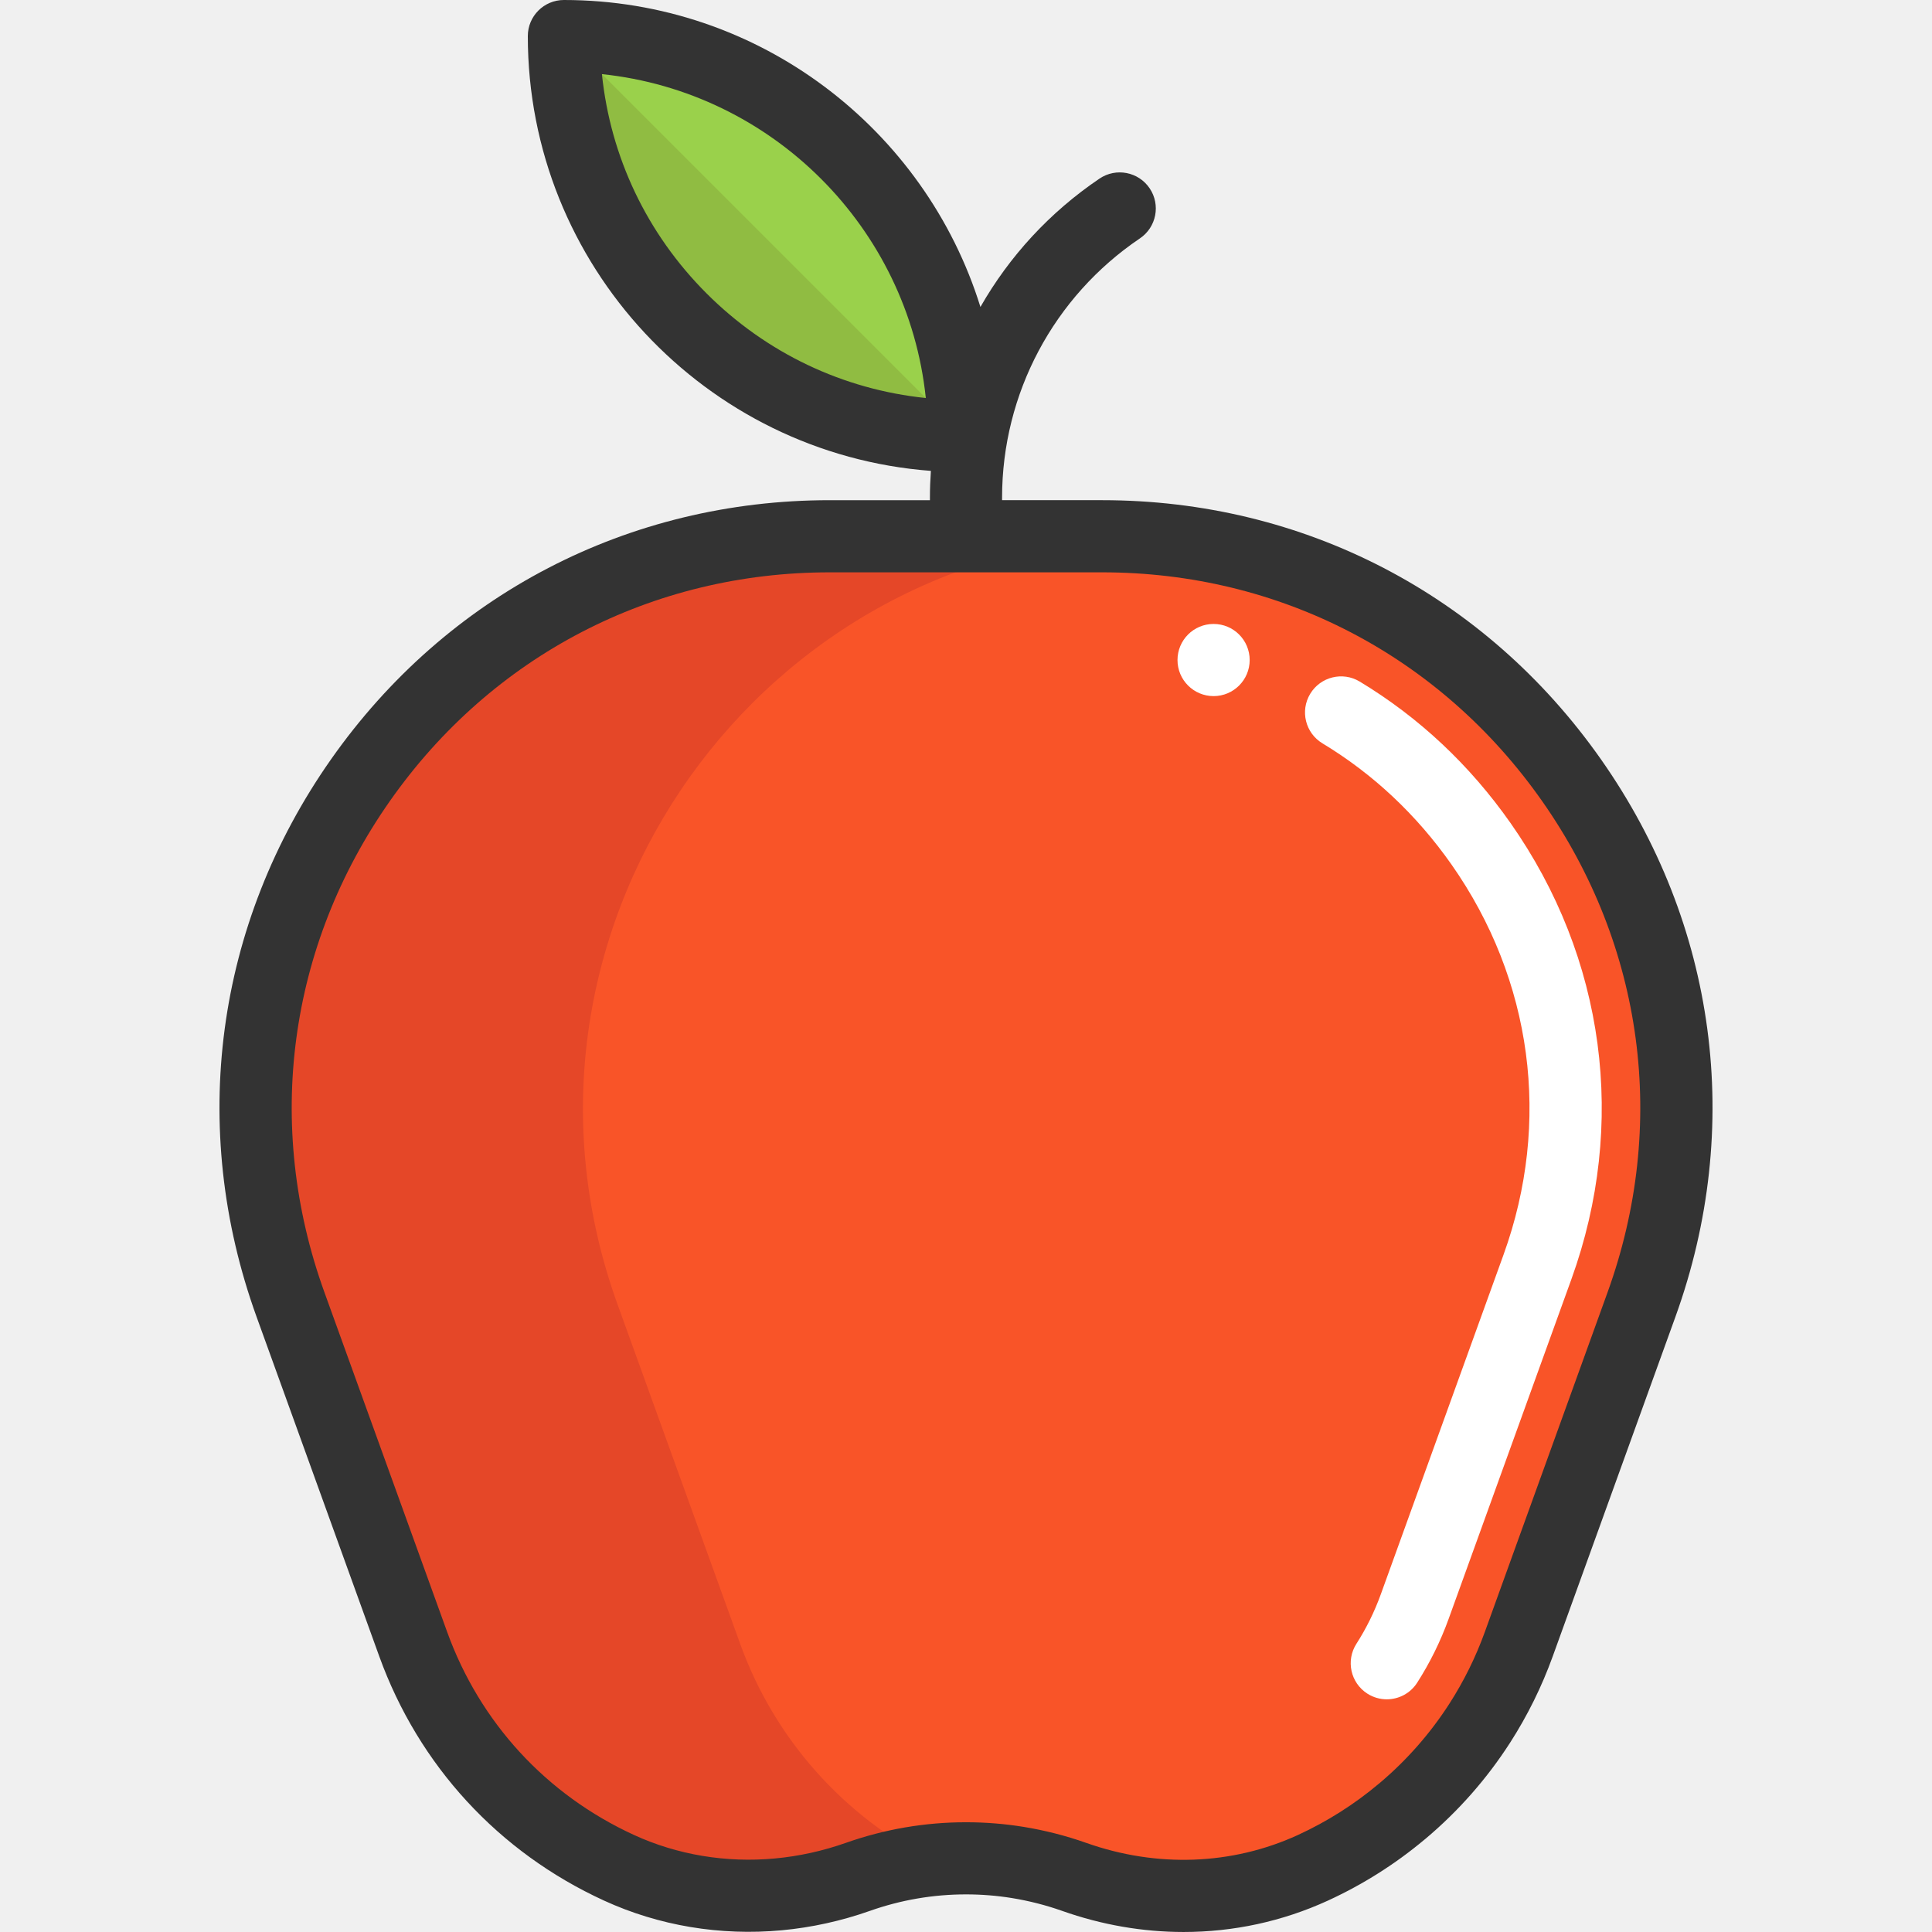
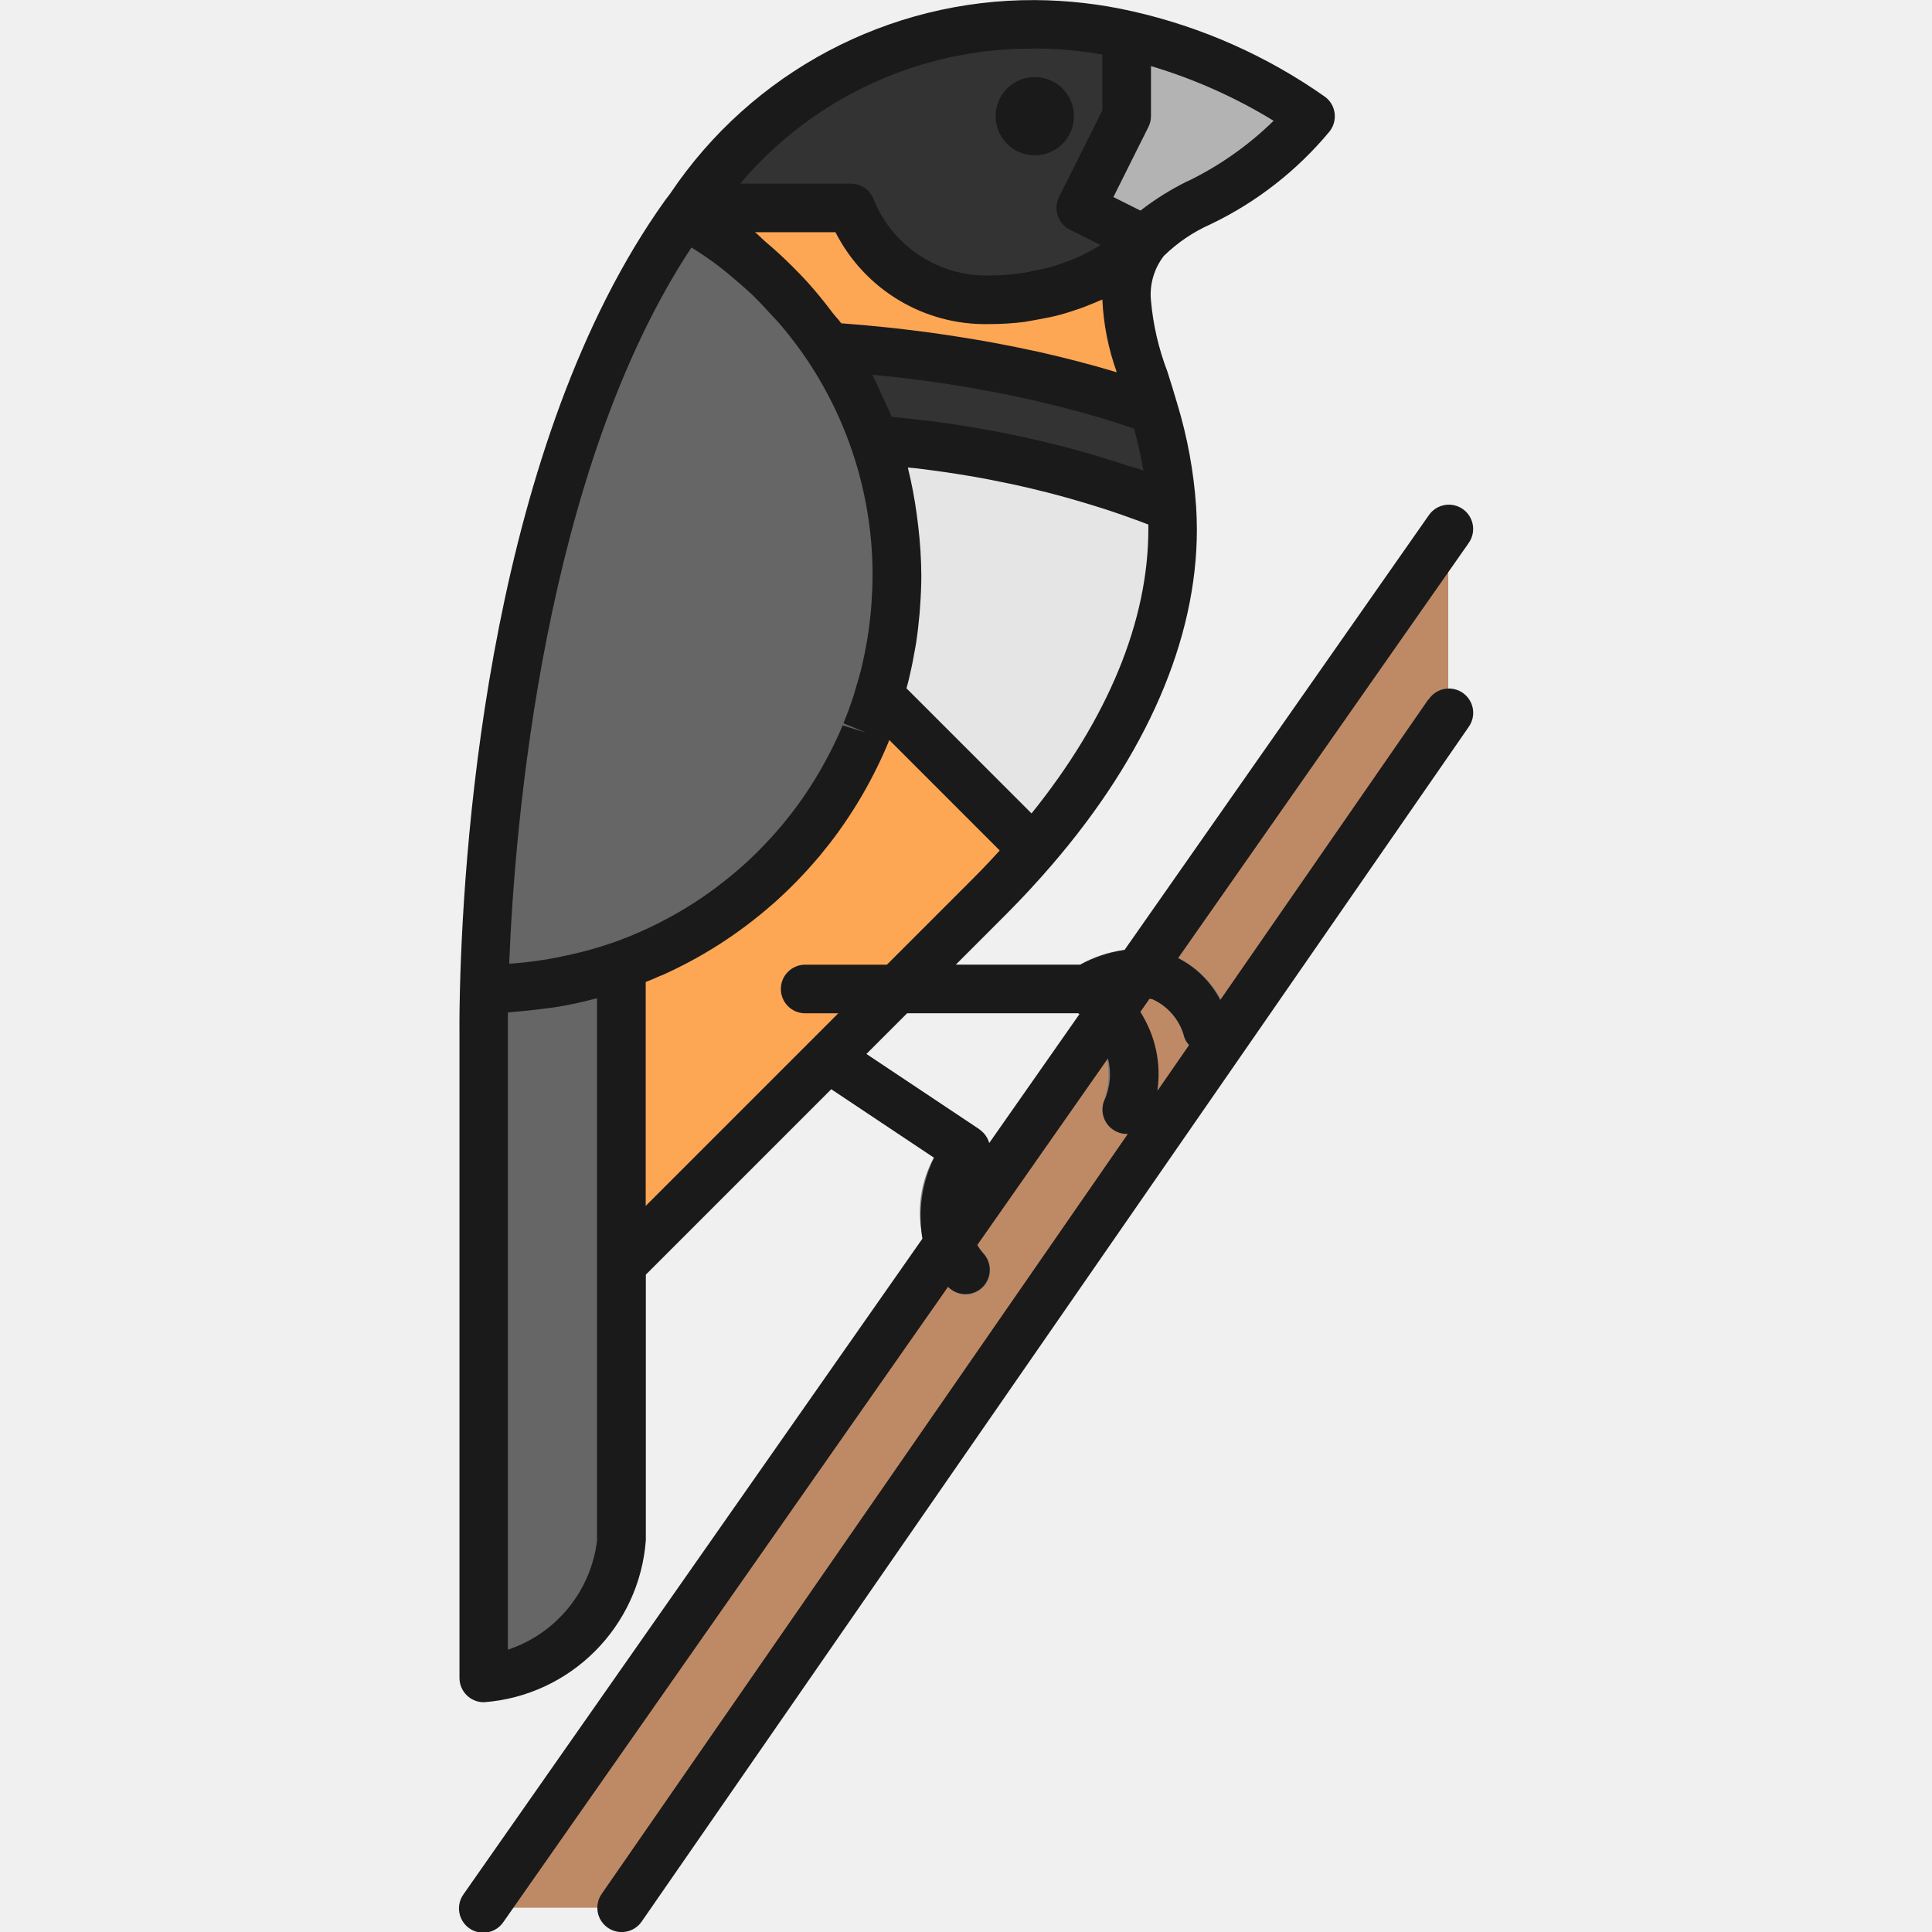
- <svg xmlns="http://www.w3.org/2000/svg" version="1.1" id="Layer_1" x="0px" y="0px" viewBox="0 0 401.66 401.66" style="enable-background:new 0 0 401.66 401.66;" xml:space="preserve" width="512" height="512">
-   <g>
-     <path style="fill:#9AD14B;" d="M200.383,90.653c-45.92,0-83.15-37.23-83.15-83.15c22.96,0,43.75,9.31,58.8,24.36   C191.073,46.903,200.383,67.692,200.383,90.653z" />
-     <path style="fill:#F95428;" d="M229.153,111.483c82.62,0,140.19,82.01,112.12,159.72l-25.52,70.61c-2.11,5.84-4.84,11.34-8.1,16.42   c-4.46,6.93-9.92,13.1-16.13,18.32h-0.01c-5.62,4.73-11.86,8.68-18.55,11.76c-15.62,7.16-33.49,7.61-49.67,1.88   c-3.83-1.35-7.74-2.34-11.7-2.99c-3.56-0.58-7.17-0.86-10.76-0.86c-7.6,0-15.19,1.28-22.46,3.85c-5.39,1.9-10.95,3.13-16.56,3.65   c-11.26,1.04-22.69-0.75-33.11-5.53c-19.51-8.95-35.18-25.43-42.8-46.5l-25.51-70.61c-28.08-77.71,29.49-159.72,112.11-159.72   h28.33H229.153z" />
-     <g>
-       <path style="fill:#E54728;" d="M153.903,341.813l-25.51-70.61c-27.432-75.917,26.883-155.922,106.435-159.576    c-1.879-0.086-3.768-0.145-5.675-0.145h-28.32h-28.33c-82.62,0-140.19,82.01-112.11,159.72l25.51,70.61    c7.62,21.07,23.29,37.55,42.8,46.5c10.42,4.78,21.85,6.57,33.11,5.53c5.61-0.52,11.17-1.75,16.56-3.65    c4.932-1.743,10.013-2.878,15.143-3.438C175.494,377.522,161.103,361.721,153.903,341.813z" />
+ <svg xmlns="http://www.w3.org/2000/svg" width="59.611px" height="59.611px" viewBox="-14.17 0 59.611 59.611">
+   <g id="Group_7226" data-name="Group 7226" transform="translate(-633.192 -1525.937)">
+     <g id="Group_7224" data-name="Group 7224">
+       <g id="Group_7185" data-name="Group 7185">
+         <g id="Group_7184" data-name="Group 7184">
+           <g id="Group_7183" data-name="Group 7183">
+             <path id="Path_2580" data-name="Path 2580" d="M633.943,1584.8l29.764-42.52v5.669L638.2,1584.8Z" fill="#be8a66" />
+           </g>
+         </g>
+       </g>
+       <g id="Group_7188" data-name="Group 7188">
+         <g id="Group_7187" data-name="Group 7187">
+           <g id="Group_7186" data-name="Group 7186">
+             <path id="Path_2581" data-name="Path 2581" d="M656.266,1558.442a.752.752,0,0,1-.7-.49,1.762,1.762,0,0,0-.981-1.179,2.271,2.271,0,0,0-1.629.309.751.751,0,0,1-.407.12h-8.68a.75.75,0,0,1,0-1.5h8.479a3.549,3.549,0,0,1,2.711-.352,3.163,3.163,0,0,1,1.915,2.082.752.752,0,0,1-.444.964A.767.767,0,0,1,656.266,1558.442Z" fill="#7a7a7a" />
+           </g>
+         </g>
+       </g>
+       <g id="Group_7191" data-name="Group 7191">
+         <g id="Group_7190" data-name="Group 7190">
+           <g id="Group_7189" data-name="Group 7189">
+             <path id="Path_2582" data-name="Path 2582" d="M653.785,1560.922a.738.738,0,0,1-.3-.062.749.749,0,0,1-.392-.985,2.4,2.4,0,0,0-.976-2.805.75.75,0,1,1,.849-1.237,3.858,3.858,0,0,1,1.5,4.636A.751.751,0,0,1,653.785,1560.922Z" fill="#7a7a7a" />
+           </g>
+         </g>
+       </g>
+       <g id="Group_7194" data-name="Group 7194">
+         <g id="Group_7193" data-name="Group 7193">
+           <g id="Group_7192" data-name="Group 7192">
+             <path id="Path_2583" data-name="Path 2583" d="M648.825,1565.883a.744.744,0,0,1-.53-.22,3.483,3.483,0,0,1-.458-4.008l-3.149-2.1a.75.75,0,1,1,.832-1.248l3.721,2.48a.751.751,0,0,1,.2,1.045c-.046.068-1.133,1.727-.091,2.77a.75.75,0,0,1-.53,1.28Z" fill="#7a7a7a" />
+           </g>
+         </g>
+       </g>
+       <g id="Group_7197" data-name="Group 7197">
+         <g id="Group_7196" data-name="Group 7196">
+           <g id="Group_7195" data-name="Group 7195">
+             <path id="Path_2584" data-name="Path 2584" d="M659.455,1529.522a16.063,16.063,0,0,0-5.669-2.51v2.51l-1.418,2.835,1.986.993C655.333,1532.172,657.433,1532,659.455,1529.522Z" fill="#b3b3b3" />
+           </g>
+         </g>
+       </g>
+       <g id="Group_7202" data-name="Group 7202">
+         <g id="Group_7199" data-name="Group 7199">
+           <g id="Group_7198" data-name="Group 7198">
+             <circle id="Ellipse_171" data-name="Ellipse 171" cx="0.709" cy="0.709" r="0.709" transform="translate(650.242 1528.814)" fill="#7a7a7a" />
+           </g>
+         </g>
+         <g id="Group_7201" data-name="Group 7201">
+           <g id="Group_7200" data-name="Group 7200">
+             <path id="Path_2585" data-name="Path 2585" d="M650.951,1530.731a1.208,1.208,0,1,1,1.208-1.209A1.21,1.21,0,0,1,650.951,1530.731Zm0-1.417a.208.208,0,1,0,.208.208A.209.209,0,0,0,650.951,1529.314Z" fill="#7a7a7a" />
+           </g>
+         </g>
+       </g>
+       <g id="Group_7205" data-name="Group 7205">
+         <g id="Group_7204" data-name="Group 7204">
+           <g id="Group_7203" data-name="Group 7203">
+             <path id="Path_2586" data-name="Path 2586" d="M633.958,1556.451c-.023.9-.015,1.418-.015,1.418v19.842a4.692,4.692,0,0,0,4.252-4.252v-17.737A12.733,12.733,0,0,1,633.958,1556.451Z" fill="#666" />
+           </g>
+         </g>
+       </g>
+       <g id="Group_7208" data-name="Group 7208">
+         <g id="Group_7207" data-name="Group 7207">
+           <g id="Group_7206" data-name="Group 7206">
+             <path id="Path_2587" data-name="Path 2587" d="M649.534,1535.192a6.481,6.481,0,0,0,4.82-1.842l-1.986-.993,1.418-2.835v-2.51a13.083,13.083,0,0,0-2.835-.324,12.765,12.765,0,0,0-10.655,5.669h4.986A4.521,4.521,0,0,0,649.534,1535.192Z" fill="#333" />
+           </g>
+         </g>
+       </g>
+       <g id="Group_7211" data-name="Group 7211">
+         <g id="Group_7210" data-name="Group 7210">
+           <g id="Group_7209" data-name="Group 7209">
+             <path id="Path_2588" data-name="Path 2588" d="M644.565,1536.643a38.208,38.208,0,0,1,10.063,1.959,14.2,14.2,0,0,1-.842-3.41,2.709,2.709,0,0,1,.568-1.842,6.481,6.481,0,0,1-4.82,1.842,4.521,4.521,0,0,1-4.252-2.835H640.3c-.048.066-.1.129-.146.195A12.825,12.825,0,0,1,644.565,1536.643Z" fill="#fda654" />
+           </g>
+         </g>
+       </g>
+       <g id="Group_7214" data-name="Group 7214">
+         <g id="Group_7213" data-name="Group 7213">
+           <g id="Group_7212" data-name="Group 7212">
+             <path id="Path_2589" data-name="Path 2589" d="M646,1539.518a12.851,12.851,0,0,0-5.846-6.966c-5.314,7.425-6.086,19.747-6.192,23.9a12.733,12.733,0,0,0,4.237-.729q.459-.162.9-.358l.027-.012a12.836,12.836,0,0,0,1.671-.9l.05-.032a12.847,12.847,0,0,0,1.488-1.121l.051-.044c.23-.2.454-.415.669-.635l.031-.031c.209-.216.412-.439.606-.668l.031-.037q.29-.345.553-.71l.07-.1a12.636,12.636,0,0,0,.931-1.524c.024-.047.049-.094.072-.141.132-.263.257-.529.371-.8.009-.022.017-.045.026-.067.105-.255.2-.514.288-.776.018-.052.036-.1.053-.156.089-.275.169-.555.239-.838.013-.053.024-.106.036-.158q.093-.391.16-.791c.007-.042.015-.083.022-.124.046-.291.08-.586.106-.883q.009-.1.015-.2c.022-.3.037-.611.037-.92A12.725,12.725,0,0,0,646,1539.518Z" fill="#666" />
+           </g>
+         </g>
+       </g>
+       <g id="Group_7217" data-name="Group 7217">
+         <g id="Group_7216" data-name="Group 7216">
+           <g id="Group_7215" data-name="Group 7215">
+             <path id="Path_2590" data-name="Path 2590" d="M644.565,1536.643a12.7,12.7,0,0,1,1.431,2.875,29.916,29.916,0,0,1,9.186,2.1,13.547,13.547,0,0,0-.554-3.013A38.208,38.208,0,0,0,644.565,1536.643Z" fill="#333" />
+           </g>
+         </g>
+       </g>
+       <g id="Group_7220" data-name="Group 7220">
+         <g id="Group_7219" data-name="Group 7219">
+           <g id="Group_7218" data-name="Group 7218">
+             <path id="Path_2591" data-name="Path 2591" d="M655.182,1541.615a29.916,29.916,0,0,0-9.186-2.1,12.725,12.725,0,0,1,.7,4.178c0,.309-.015.616-.037.92q-.006.1-.015.2c-.026.3-.06.592-.106.883-.007.041-.015.082-.022.124q-.067.4-.16.791c-.012.052-.023.1-.036.158-.052.21-.115.416-.177.621l4.752,4.753c2.6-3.016,4.3-6.4,4.3-9.869C655.2,1542.051,655.2,1541.831,655.182,1541.615Z" fill="#e5e5e5" />
+           </g>
+         </g>
+       </g>
+       <g id="Group_7223" data-name="Group 7223">
+         <g id="Group_7222" data-name="Group 7222">
+           <g id="Group_7221" data-name="Group 7221">
+             <path id="Path_2592" data-name="Path 2592" d="M646.084,1547.611c-.017.053-.035.1-.053.156-.088.262-.183.521-.288.776-.009.022-.017.045-.026.067-.114.272-.239.538-.371.8-.023.047-.048.094-.072.141a12.636,12.636,0,0,1-.931,1.524l-.07.1q-.264.364-.553.71l-.031.037c-.194.229-.4.452-.606.668l-.031.031c-.215.22-.439.431-.669.635l-.051.044a12.737,12.737,0,0,1-1.488,1.121l-.05.032a12.836,12.836,0,0,1-1.671.9l-.027.012q-.442.2-.9.358h0v9.233l11.339-11.338q.717-.719,1.364-1.47l-4.752-4.753C646.124,1547.466,646.107,1547.54,646.084,1547.611Z" fill="#fda654" />
+           </g>
+         </g>
+       </g>
    </g>
-     <path style="fill:#FFFFFF;" d="M288.305,353.286c-1.387,0-2.79-0.384-4.043-1.189c-3.486-2.237-4.499-6.876-2.262-10.362   c2.052-3.198,3.757-6.659,5.068-10.287l25.521-70.613c9.956-27.561,6.007-57.125-10.832-81.112   c-7.268-10.353-16.292-18.825-26.823-25.183c-3.546-2.141-4.685-6.75-2.544-10.297c2.141-3.546,6.751-4.686,10.297-2.544   c12.326,7.441,22.873,17.334,31.346,29.404c19.687,28.043,24.302,62.606,12.663,94.829l-25.521,70.614   c-1.69,4.678-3.895,9.15-6.551,13.289C293.192,352.068,290.774,353.286,288.305,353.286z M252.306,144.72   c-4.142,0-7.505-3.358-7.505-7.5s3.353-7.5,7.495-7.5h0.01c4.143,0,7.5,3.358,7.5,7.5S256.448,144.72,252.306,144.72z" />
-     <path style="fill:#90BC42;" d="M200.383,90.653c-45.92,0-83.15-37.23-83.15-83.15L200.383,90.653z" />
-     <path style="fill:#333333;" d="M332.862,157.896c-24.05-34.261-61.853-53.91-103.713-53.91H208.33v-0.533   c0-21.625,10.714-41.772,28.659-53.896c3.433-2.319,4.335-6.981,2.017-10.413s-6.98-4.334-10.414-2.017   c-10.361,7-18.762,16.174-24.762,26.691C192.364,26.892,157.88,0,117.232,0c-4.142,0-7.5,3.358-7.5,7.5   c0,47.68,37.001,86.879,83.797,90.395c-0.128,1.843-0.199,3.695-0.199,5.559v0.533h-20.829c-41.855,0-79.653,19.648-103.702,53.907   c-24.05,34.26-29.686,76.488-15.463,115.856v0l25.517,70.613c8.196,22.679,24.788,40.708,46.719,50.764   c11.402,5.23,24.173,7.363,36.929,6.178c6.216-0.575,12.395-1.935,18.366-4.042c6.434-2.271,13.15-3.423,19.963-3.423   c3.217,0,6.432,0.257,9.551,0.764c3.571,0.583,7.072,1.477,10.405,2.656c8.292,2.936,16.828,4.398,25.28,4.398   c10.335,0,20.545-2.186,30.027-6.535c7.232-3.325,13.963-7.575,20.012-12.637c0.082-0.063,0.163-0.128,0.242-0.195   c6.859-5.767,12.785-12.5,17.611-20.009c3.604-5.607,6.582-11.637,8.849-17.92l25.517-70.613   C362.547,234.382,356.911,192.156,332.862,157.896z M146.89,60.995c-12.408-12.408-19.975-28.367-21.752-45.584   c35.417,3.693,63.644,31.919,67.336,67.337C175.256,80.97,159.297,73.402,146.89,60.995z M334.217,268.653l-25.518,70.616   c-1.887,5.228-4.363,10.243-7.359,14.904c-3.961,6.163-8.814,11.698-14.428,16.454c-0.08,0.062-0.159,0.125-0.236,0.191   c-5.078,4.281-10.747,7.874-16.842,10.676c-13.666,6.268-29.308,6.847-44.043,1.628c-4.173-1.476-8.545-2.593-12.999-3.32   c-3.917-0.637-7.942-0.959-11.962-0.959c-8.518,0-16.915,1.439-24.955,4.278c-4.806,1.695-9.771,2.789-14.761,3.25   c-10.146,0.944-20.274-0.741-29.29-4.876c-18.245-8.366-32.047-23.363-38.865-42.228l-25.517-70.613v0   c-12.54-34.708-7.57-71.937,13.632-102.142c21.202-30.203,54.525-47.525,91.425-47.525h56.648   c36.906,0,70.233,17.323,91.436,47.528C341.787,196.718,346.756,233.946,334.217,268.653z" />
+     <g id="Group_7225" data-name="Group 7225">
+       <path id="Path_2593" data-name="Path 2593" d="M663.09,1547.521l-6.418,9.271a2.971,2.971,0,0,0-1.3-1.292l8.954-12.792a.75.75,0,1,0-1.228-.86l-9.379,13.4a4.189,4.189,0,0,0-1.37.456H648.51l1.554-1.555c.471-.471.943-.979,1.4-1.51,2.935-3.4,4.487-6.981,4.487-10.359,0-.242-.009-.477-.023-.707h0a14.229,14.229,0,0,0-.582-3.178c-.1-.35-.207-.683-.307-1a8.13,8.13,0,0,1-.506-2.2,1.944,1.944,0,0,1,.4-1.363,4.913,4.913,0,0,1,1.446-.978,10.875,10.875,0,0,0,3.66-2.854.753.753,0,0,0,.163-.563.743.743,0,0,0-.291-.509,16.691,16.691,0,0,0-5.96-2.645h0a13.869,13.869,0,0,0-2.995-.343,13.475,13.475,0,0,0-11.258,5.974h0l-.152.2h0c-5.345,7.468-6.208,19.493-6.332,24.316-.023.909-.015,1.437-.015,1.437v19.842a.75.75,0,0,0,.75.75,5.417,5.417,0,0,0,5-5v-8.193l5.727-5.727c.006.005.01.012.016.017l3.149,2.1a4.2,4.2,0,0,0-.359,2.5l-14.149,20.214a.75.75,0,1,0,1.228.86l13.715-19.592c.009.008.014.018.023.027a.75.75,0,0,0,1.06-1.06,1.54,1.54,0,0,1-.182-.255l4.03-5.757a1.942,1.942,0,0,1-.106,1.284.749.749,0,0,0,.392.985.738.738,0,0,0,.3.062c.01,0,.02,0,.031-.005l-16.238,23.454a.75.75,0,0,0,1.234.854l25.511-36.851a.75.75,0,1,0-1.233-.853Zm-19.369,3.136-.055.077c-.166.23-.34.453-.516.664l-.034.039c-.183.217-.373.427-.6.659q-.3.309-.629.6l-.05.042a12.124,12.124,0,0,1-1.392,1.051l-.055.034a12.07,12.07,0,0,1-1.6.858c-.282.125-.567.238-.846.337h0a11.892,11.892,0,0,1-1.414.394c-.1.022-.2.045-.3.064a11.951,11.951,0,0,1-1.411.191c-.029,0-.058,0-.086,0,.171-4.3,1.062-15.184,5.623-22.093.119.076.24.149.357.229.151.1.3.208.448.319.22.167.431.344.639.525.132.116.266.228.394.349.218.208.424.429.627.654.1.11.206.214.3.328a12.27,12.27,0,0,1,.816,1.08,11.935,11.935,0,0,1,2.008,6.638c0,.292-.015.58-.036.878l-.013.176c-.025.281-.057.559-.109.881l-.012.068c-.042.251-.092.5-.148.74l-.036.153c-.048.194-.106.385-.166.583h0l-.059.207v0l-.048.143c-.083.247-.173.491-.271.729l.693.286-.718-.222c-.107.256-.224.507-.348.752l-.069.135A12.22,12.22,0,0,1,643.721,1550.657Zm6.975-14.8c.119-.016.226-.04.34-.06.239-.042.47-.088.686-.146.117-.031.226-.064.336-.1.2-.062.382-.127.558-.2.1-.038.189-.075.278-.115.045-.02.1-.038.141-.058v.008a7.651,7.651,0,0,0,.445,2.237l-.048-.013c-.373-.113-.744-.216-1.115-.313l-.233-.06c-.367-.093-.731-.181-1.09-.26l-.136-.028q-.5-.109-.988-.2l-.192-.037q-.508-.093-.992-.169l-.218-.034c-.321-.05-.634-.095-.932-.135l-.07-.008c-.288-.038-.56-.07-.822-.1l-.164-.018q-.393-.042-.738-.073l-.135-.012-.618-.05h-.011c-.082-.116-.185-.216-.271-.33-.245-.325-.5-.641-.772-.942-.148-.164-.3-.32-.457-.476-.276-.277-.564-.539-.862-.791-.1-.087-.191-.189-.3-.272H644.8a5.187,5.187,0,0,0,4.731,2.835A8.818,8.818,0,0,0,650.7,1535.861Zm3.112,4.446c-.229-.076-.471-.153-.724-.231l-.2-.063q-.49-.145-1.035-.289c-.074-.02-.154-.038-.23-.057q-.44-.112-.911-.217l-.372-.08c-.3-.064-.62-.124-.943-.182-.117-.02-.23-.042-.349-.062-.438-.073-.888-.14-1.356-.2-.073-.009-.151-.015-.225-.023-.306-.035-.612-.07-.93-.1-.1-.257-.225-.505-.342-.756-.066-.144-.123-.29-.2-.432-.019-.037-.032-.076-.051-.113l.091.009c.221.022.45.046.7.075l.017,0c.25.029.516.064.788.1l.2.027c.56.079,1.158.175,1.781.292l.218.041c.626.121,1.275.263,1.933.429l.242.062c.33.086.662.176.993.275l.013,0c.322.1.644.2.964.311l.136.047c.1.379.205.812.286,1.292-.072-.026-.156-.053-.231-.079Zm-2.96,10.73-3.857-3.858c.021-.076.041-.152.061-.229l.038-.164c.065-.276.121-.556.176-.88l.016-.089c.048-.308.084-.619.113-.94l.015-.208c.027-.372.039-.682.039-.973a13.565,13.565,0,0,0-.093-1.5c-.014-.124-.03-.248-.047-.373a13.387,13.387,0,0,0-.274-1.446l0-.011c.081.008.166.014.246.023.171.02.337.042.5.064.287.038.568.078.843.123.162.026.323.052.481.08.278.049.547.1.811.156.133.028.269.053.4.082.35.077.687.157,1.008.239l.137.035c.331.086.644.175.942.263.115.034.221.068.331.1.193.06.382.119.559.178l.331.113c.155.054.3.107.444.159.1.036.2.072.286.107l.1.038c0,.048,0,.1,0,.145C654.453,1545.092,653.21,1548.107,650.848,1551.037Zm4.82-19.508a8.427,8.427,0,0,0-1.458.91l-.835-.418,1.081-2.163a.738.738,0,0,0,.079-.336v-1.542a16.015,16.015,0,0,1,3.784,1.687A10.085,10.085,0,0,1,655.668,1531.529Zm-4.717-4.092a11.817,11.817,0,0,1,2.084.189v1.719l-1.337,2.676a.75.75,0,0,0,.335,1.007l.947.473-.1.062c-.1.062-.218.124-.339.186-.084.043-.17.086-.264.128-.136.061-.29.118-.446.174-.1.036-.2.074-.312.107-.184.055-.389.1-.6.138-.107.021-.206.048-.319.065a7.273,7.273,0,0,1-1.073.081,3.756,3.756,0,0,1-3.544-2.335.75.75,0,0,0-.707-.5h-3.417A11.749,11.749,0,0,1,650.951,1527.437Zm-13.506,46.022a4.06,4.06,0,0,1-2.752,3.382v-18.984c0-.005,0-.245,0-.677.057,0,.113-.014.17-.018.319-.022.636-.058.951-.1.111-.016.223-.025.333-.043q.635-.1,1.257-.269l.039-.008v16.719Zm1.5-17.218q.23-.091.471-.2l.011,0a13.433,13.433,0,0,0,1.771-.952l.053-.034a13.586,13.586,0,0,0,1.574-1.186l.054-.046c.243-.215.482-.441.741-.707.222-.228.438-.466.642-.707l.034-.038c.2-.244.4-.495.583-.749l.076-.107c.182-.256.355-.52.52-.789s.32-.545.464-.824l.077-.15c.14-.278.272-.561.394-.852l.026-.067.024-.06,3.408,3.409c-.286.315-.575.619-.865.908l-2.615,2.616h-2.523a.75.75,0,0,0,0,1.5h1.023l-5.943,5.943Zm10.3,4.547-3.491-2.327,1.26-1.259h5.277l.036.031-2.785,3.979A.744.744,0,0,0,649.241,1560.788Zm4.964-3.628.284-.406c.031.008.062.009.092.019a1.764,1.764,0,0,1,.981,1.179.729.729,0,0,0,.146.233l-.98,1.415A3.538,3.538,0,0,0,654.205,1557.16Z" fill="#1a1a1a" />
+       <circle id="Ellipse_172" data-name="Ellipse 172" cx="1.208" cy="1.208" r="1.208" transform="translate(649.742 1528.314)" fill="#1a1a1a" />
+     </g>
  </g>
</svg>
